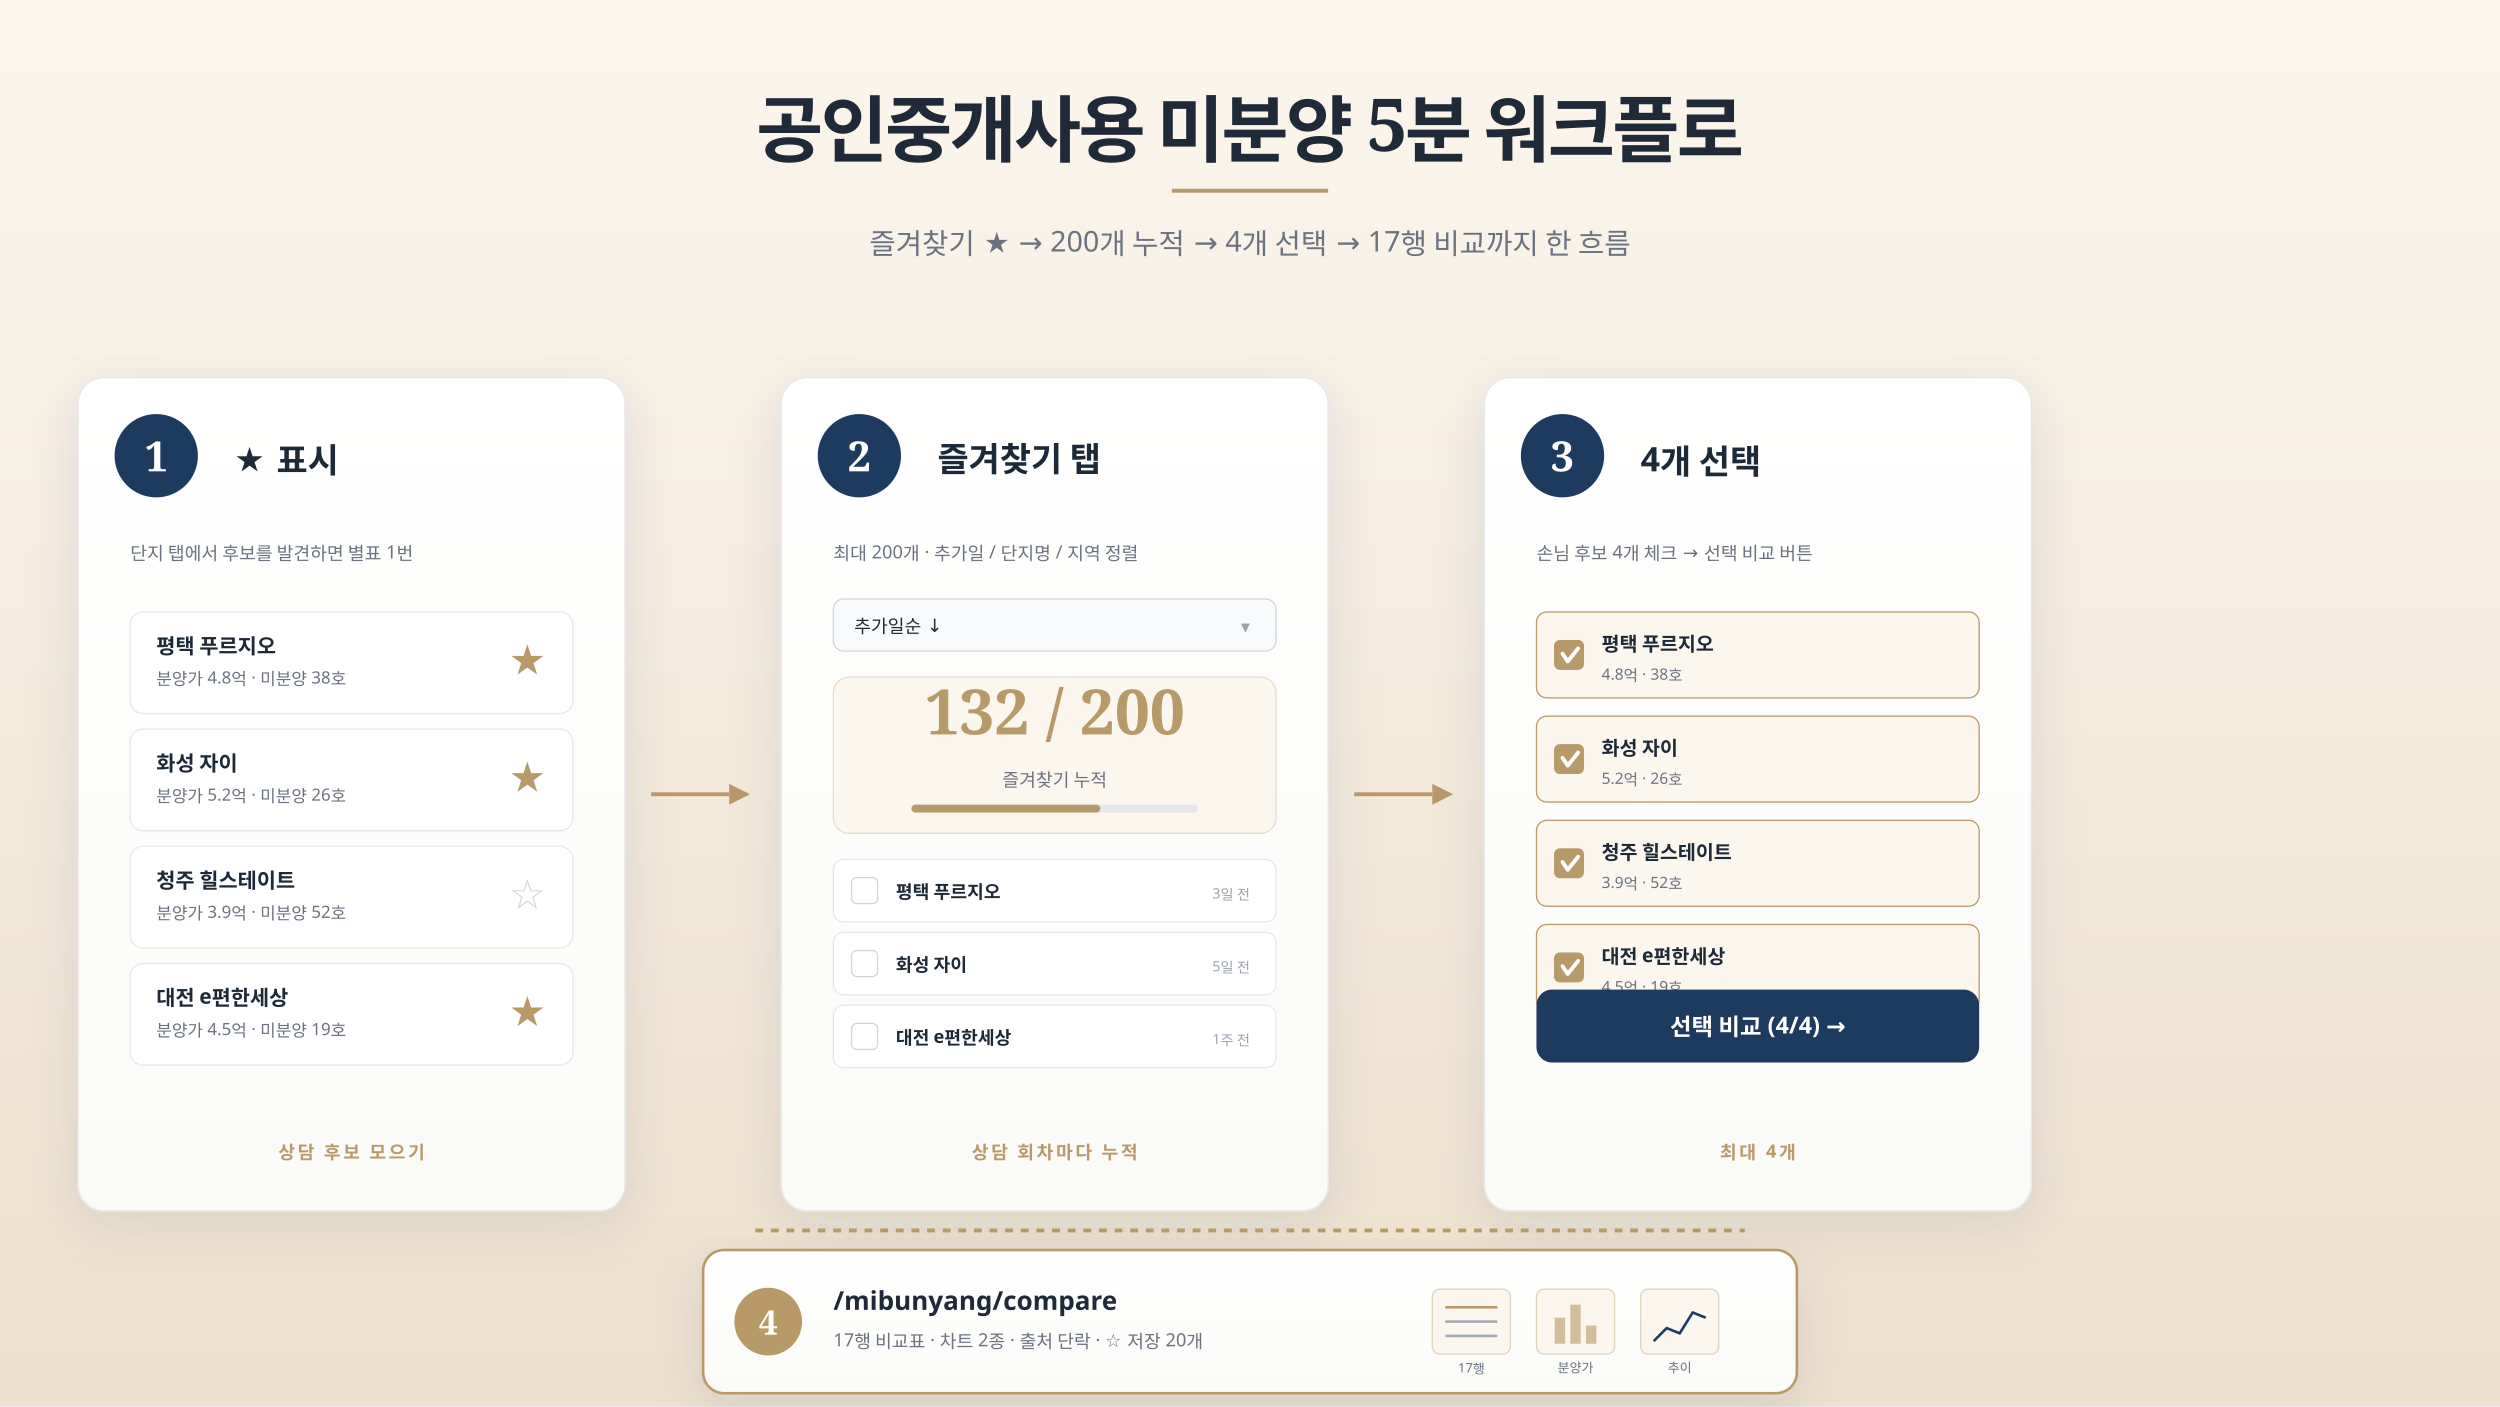
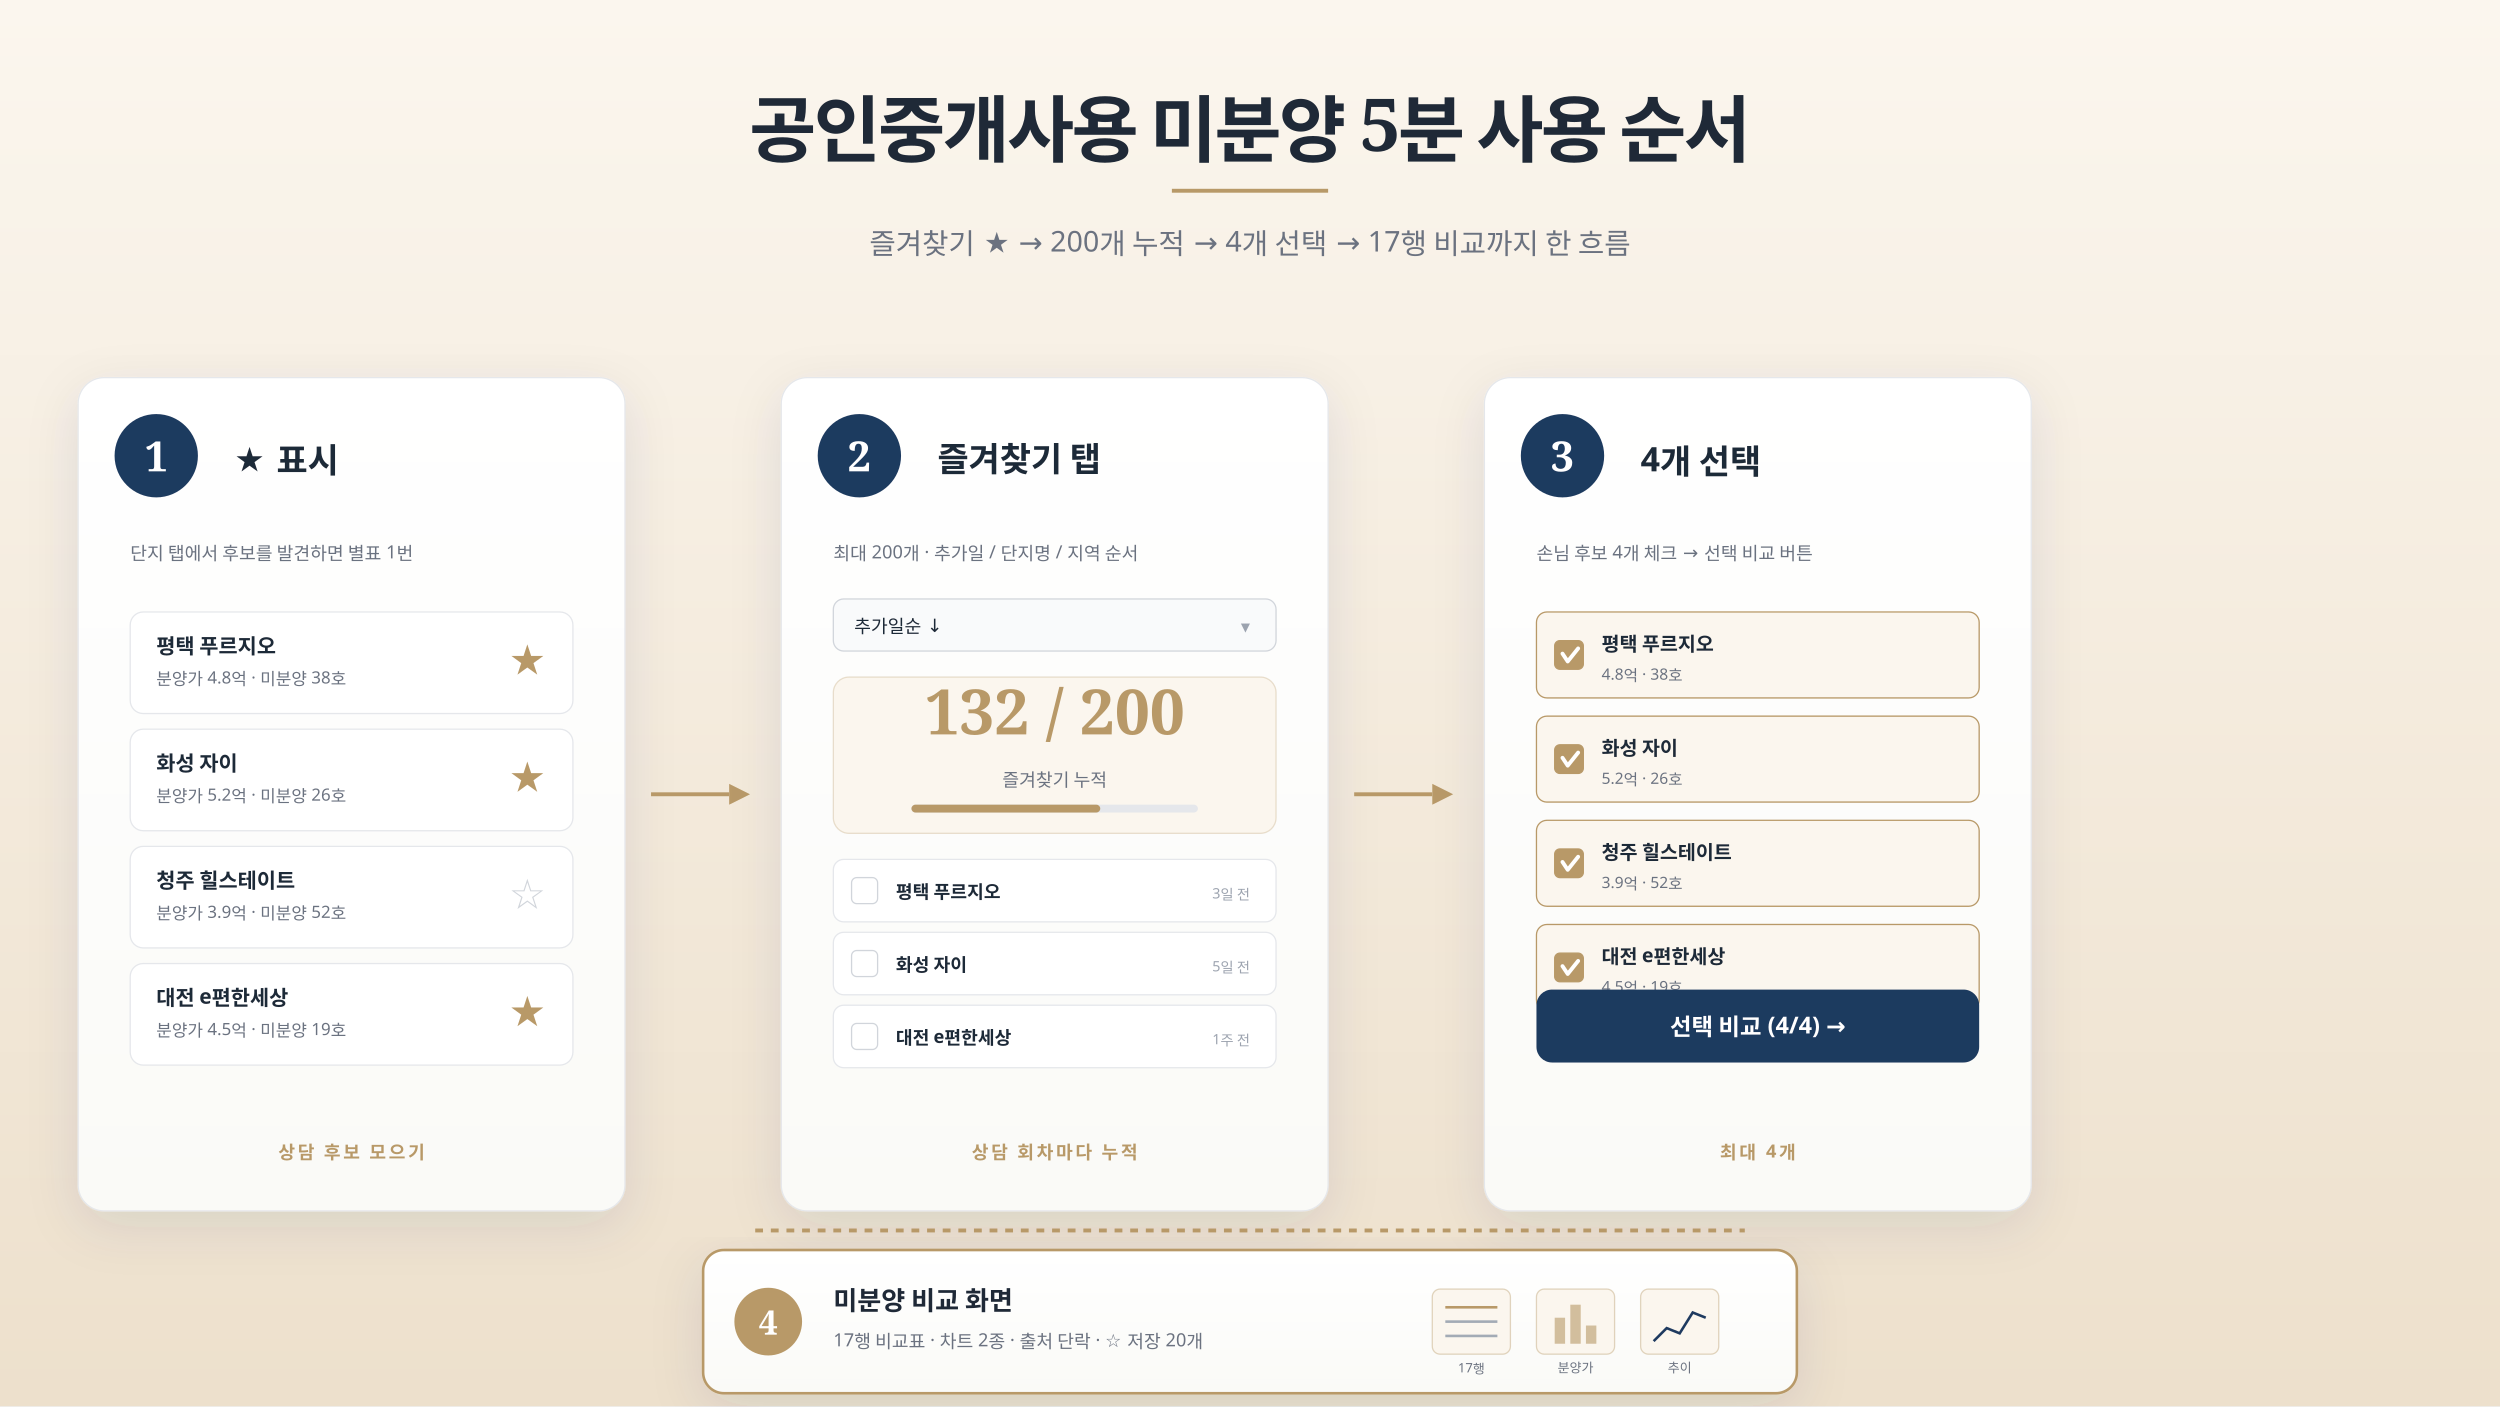
- <svg xmlns="http://www.w3.org/2000/svg" viewBox="0 0 1920 1080" width="1920" height="1080" role="img" aria-label="즐겨찾기 별표에서 비교 화면까지 4단계로 미분양 상담 5분 워크플로를 시각화한 다이어그램">
+ <svg xmlns="http://www.w3.org/2000/svg" viewBox="0 0 1920 1080" width="1920" height="1080" role="img" aria-label="즐겨찾기 별표에서 비교 화면까지 4단계로 미분양 상담 5분 사용 순서를 그린 그림">
  <defs>
    <linearGradient id="bg" x1="0" y1="0" x2="0" y2="1">
      <stop offset="0%" stop-color="#FBF6EE" />
      <stop offset="100%" stop-color="#EDE0CC" />
    </linearGradient>
    <linearGradient id="card" x1="0" y1="0" x2="0" y2="1">
      <stop offset="0%" stop-color="#FFFFFF" />
      <stop offset="100%" stop-color="#FAFAF7" />
    </linearGradient>
    <filter id="shadow" x="-20%" y="-20%" width="140%" height="140%">
      <feDropShadow dx="0" dy="12" stdDeviation="20" flood-color="#1E3A5F" flood-opacity="0.10" />
    </filter>
  </defs>
  <rect width="1920" height="1080" fill="url(#bg)" />
  <text x="960" y="120" font-family="'Noto Serif KR', serif" font-size="56" font-weight="700" fill="#1F2937" text-anchor="middle" letter-spacing="-2">
-     공인중개사용 미분양 5분 워크플로
+     공인중개사용 미분양 5분 사용 순서
  </text>
  <rect x="900" y="145" width="120" height="3" fill="#B89968" />
  <text x="960" y="195" font-family="'Pretendard', sans-serif" font-size="22" fill="#6B7280" text-anchor="middle">
    즐겨찾기 ★ → 200개 누적 → 4개 선택 → 17행 비교까지 한 흐름
  </text>
  <g transform="translate(60, 290)" filter="url(#shadow)">
    <rect width="420" height="640" rx="20" fill="url(#card)" stroke="#E5E7EB" />
    <circle cx="60" cy="60" r="32" fill="#1E3A5F" />
    <text x="60" y="72" font-family="'Noto Serif KR', serif" font-size="32" font-weight="700" fill="#FFFFFF" text-anchor="middle">1</text>
    <text x="120" y="72" font-family="'Pretendard', sans-serif" font-size="26" font-weight="700" fill="#1F2937">★ 표시</text>
    <text x="40" y="140" font-family="'Pretendard', sans-serif" font-size="14" fill="#6B7280">단지 탭에서 후보를 발견하면 별표 1번</text>
    <g font-family="'Pretendard', sans-serif">
      <g transform="translate(40, 180)">
        <rect width="340" height="78" rx="10" fill="#FFFFFF" stroke="#E5E7EB" />
        <text x="20" y="32" font-size="16" font-weight="700" fill="#1F2937">평택 푸르지오</text>
        <text x="20" y="56" font-size="13" fill="#6B7280">분양가 4.8억 · 미분양 38호</text>
        <text x="305" y="48" font-size="32" fill="#B89968" text-anchor="middle">★</text>
      </g>
      <g transform="translate(40, 270)">
        <rect width="340" height="78" rx="10" fill="#FFFFFF" stroke="#E5E7EB" />
        <text x="20" y="32" font-size="16" font-weight="700" fill="#1F2937">화성 자이</text>
        <text x="20" y="56" font-size="13" fill="#6B7280">분양가 5.2억 · 미분양 26호</text>
        <text x="305" y="48" font-size="32" fill="#B89968" text-anchor="middle">★</text>
      </g>
      <g transform="translate(40, 360)">
        <rect width="340" height="78" rx="10" fill="#FFFFFF" stroke="#E5E7EB" />
        <text x="20" y="32" font-size="16" font-weight="700" fill="#1F2937">청주 힐스테이트</text>
        <text x="20" y="56" font-size="13" fill="#6B7280">분양가 3.9억 · 미분양 52호</text>
        <text x="305" y="48" font-size="32" fill="#D1D5DB" text-anchor="middle">☆</text>
      </g>
      <g transform="translate(40, 450)">
        <rect width="340" height="78" rx="10" fill="#FFFFFF" stroke="#E5E7EB" />
        <text x="20" y="32" font-size="16" font-weight="700" fill="#1F2937">대전 e편한세상</text>
        <text x="20" y="56" font-size="13" fill="#6B7280">분양가 4.5억 · 미분양 19호</text>
        <text x="305" y="48" font-size="32" fill="#B89968" text-anchor="middle">★</text>
      </g>
    </g>
    <text x="210" y="600" font-family="'Pretendard', sans-serif" font-size="14" fill="#B89968" text-anchor="middle" font-weight="600" letter-spacing="2">상담 후보 모으기</text>
  </g>
  <g transform="translate(500, 610)">
    <line x1="0" y1="0" x2="60" y2="0" stroke="#B89968" stroke-width="3" />
    <polygon points="60,-8 76,0 60,8" fill="#B89968" />
  </g>
  <g transform="translate(600, 290)" filter="url(#shadow)">
    <rect width="420" height="640" rx="20" fill="url(#card)" stroke="#E5E7EB" />
    <circle cx="60" cy="60" r="32" fill="#1E3A5F" />
    <text x="60" y="72" font-family="'Noto Serif KR', serif" font-size="32" font-weight="700" fill="#FFFFFF" text-anchor="middle">2</text>
    <text x="120" y="72" font-family="'Pretendard', sans-serif" font-size="26" font-weight="700" fill="#1F2937">즐겨찾기 탭</text>
-     <text x="40" y="140" font-family="'Pretendard', sans-serif" font-size="14" fill="#6B7280">최대 200개 · 추가일 / 단지명 / 지역 정렬</text>
+     <text x="40" y="140" font-family="'Pretendard', sans-serif" font-size="14" fill="#6B7280">최대 200개 · 추가일 / 단지명 / 지역 순서</text>
    <g transform="translate(40, 170)">
      <rect width="340" height="40" rx="8" fill="#F9FAFB" stroke="#D1D5DB" />
      <text x="16" y="26" font-family="'Pretendard', sans-serif" font-size="14" fill="#1F2937">추가일순 ↓</text>
      <text x="320" y="26" font-family="'Pretendard', sans-serif" font-size="14" fill="#9CA3AF" text-anchor="end">▾</text>
    </g>
    <g transform="translate(40, 230)">
      <rect width="340" height="120" rx="12" fill="#FBF6EE" stroke="#B89968" stroke-opacity="0.3" />
      <text x="170" y="44" font-family="'Noto Serif KR', serif" font-size="48" font-weight="700" fill="#B89968" text-anchor="middle">132 / 200</text>
      <text x="170" y="84" font-family="'Pretendard', sans-serif" font-size="14" fill="#6B7280" text-anchor="middle">즐겨찾기 누적</text>
      <rect x="60" y="98" width="220" height="6" rx="3" fill="#E5E7EB" />
      <rect x="60" y="98" width="145" height="6" rx="3" fill="#B89968" />
    </g>
    <g font-family="'Pretendard', sans-serif" transform="translate(40, 370)">
      <g transform="translate(0, 0)">
        <rect width="340" height="48" rx="8" fill="#FFFFFF" stroke="#E5E7EB" />
        <rect x="14" y="14" width="20" height="20" rx="4" fill="#FFFFFF" stroke="#D1D5DB" />
        <text x="48" y="30" font-size="14" font-weight="600" fill="#1F2937">평택 푸르지오</text>
        <text x="320" y="30" font-size="11" fill="#9CA3AF" text-anchor="end">3일 전</text>
      </g>
      <g transform="translate(0, 56)">
        <rect width="340" height="48" rx="8" fill="#FFFFFF" stroke="#E5E7EB" />
        <rect x="14" y="14" width="20" height="20" rx="4" fill="#FFFFFF" stroke="#D1D5DB" />
        <text x="48" y="30" font-size="14" font-weight="600" fill="#1F2937">화성 자이</text>
        <text x="320" y="30" font-size="11" fill="#9CA3AF" text-anchor="end">5일 전</text>
      </g>
      <g transform="translate(0, 112)">
        <rect width="340" height="48" rx="8" fill="#FFFFFF" stroke="#E5E7EB" />
        <rect x="14" y="14" width="20" height="20" rx="4" fill="#FFFFFF" stroke="#D1D5DB" />
        <text x="48" y="30" font-size="14" font-weight="600" fill="#1F2937">대전 e편한세상</text>
        <text x="320" y="30" font-size="11" fill="#9CA3AF" text-anchor="end">1주 전</text>
      </g>
    </g>
    <text x="210" y="600" font-family="'Pretendard', sans-serif" font-size="14" fill="#B89968" text-anchor="middle" font-weight="600" letter-spacing="2">상담 회차마다 누적</text>
  </g>
  <g transform="translate(1040, 610)">
    <line x1="0" y1="0" x2="60" y2="0" stroke="#B89968" stroke-width="3" />
    <polygon points="60,-8 76,0 60,8" fill="#B89968" />
  </g>
  <g transform="translate(1140, 290)" filter="url(#shadow)">
    <rect width="420" height="640" rx="20" fill="url(#card)" stroke="#E5E7EB" />
    <circle cx="60" cy="60" r="32" fill="#1E3A5F" />
    <text x="60" y="72" font-family="'Noto Serif KR', serif" font-size="32" font-weight="700" fill="#FFFFFF" text-anchor="middle">3</text>
    <text x="120" y="72" font-family="'Pretendard', sans-serif" font-size="26" font-weight="700" fill="#1F2937">4개 선택</text>
    <text x="40" y="140" font-family="'Pretendard', sans-serif" font-size="14" fill="#6B7280">손님 후보 4개 체크 → 선택 비교 버튼</text>
    <g font-family="'Pretendard', sans-serif" transform="translate(40, 180)">
      <g transform="translate(0, 0)">
        <rect width="340" height="66" rx="8" fill="#FBF6EE" stroke="#B89968" />
        <rect x="14" y="22" width="22" height="22" rx="4" fill="#B89968" stroke="#B89968" />
        <polyline points="20,32 24,38 32,28" stroke="#FFFFFF" stroke-width="3" fill="none" stroke-linecap="round" stroke-linejoin="round" />
        <text x="50" y="30" font-size="15" font-weight="700" fill="#1F2937">평택 푸르지오</text>
        <text x="50" y="52" font-size="12" fill="#6B7280">4.8억 · 38호</text>
      </g>
      <g transform="translate(0, 80)">
        <rect width="340" height="66" rx="8" fill="#FBF6EE" stroke="#B89968" />
        <rect x="14" y="22" width="22" height="22" rx="4" fill="#B89968" stroke="#B89968" />
        <polyline points="20,32 24,38 32,28" stroke="#FFFFFF" stroke-width="3" fill="none" stroke-linecap="round" stroke-linejoin="round" />
        <text x="50" y="30" font-size="15" font-weight="700" fill="#1F2937">화성 자이</text>
        <text x="50" y="52" font-size="12" fill="#6B7280">5.2억 · 26호</text>
      </g>
      <g transform="translate(0, 160)">
        <rect width="340" height="66" rx="8" fill="#FBF6EE" stroke="#B89968" />
        <rect x="14" y="22" width="22" height="22" rx="4" fill="#B89968" stroke="#B89968" />
        <polyline points="20,32 24,38 32,28" stroke="#FFFFFF" stroke-width="3" fill="none" stroke-linecap="round" stroke-linejoin="round" />
        <text x="50" y="30" font-size="15" font-weight="700" fill="#1F2937">청주 힐스테이트</text>
        <text x="50" y="52" font-size="12" fill="#6B7280">3.9억 · 52호</text>
      </g>
      <g transform="translate(0, 240)">
        <rect width="340" height="66" rx="8" fill="#FBF6EE" stroke="#B89968" />
        <rect x="14" y="22" width="22" height="22" rx="4" fill="#B89968" stroke="#B89968" />
        <polyline points="20,32 24,38 32,28" stroke="#FFFFFF" stroke-width="3" fill="none" stroke-linecap="round" stroke-linejoin="round" />
        <text x="50" y="30" font-size="15" font-weight="700" fill="#1F2937">대전 e편한세상</text>
        <text x="50" y="52" font-size="12" fill="#6B7280">4.5억 · 19호</text>
      </g>
    </g>
    <g transform="translate(40, 470)">
      <rect width="340" height="56" rx="12" fill="#1E3A5F" />
      <text x="170" y="35" font-family="'Pretendard', sans-serif" font-size="18" font-weight="700" fill="#FFFFFF" text-anchor="middle">선택 비교 (4/4) →</text>
    </g>
    <text x="210" y="600" font-family="'Pretendard', sans-serif" font-size="14" fill="#B89968" text-anchor="middle" font-weight="600" letter-spacing="2">최대 4개</text>
  </g>
  <g transform="translate(580, 945)">
    <line x1="0" y1="0" x2="760" y2="0" stroke="#B89968" stroke-width="3" stroke-dasharray="6,6" />
  </g>
  <g transform="translate(540, 960)">
    <rect width="840" height="110" rx="16" fill="url(#card)" stroke="#B89968" stroke-width="2" filter="url(#shadow)" />
    <circle cx="50" cy="55" r="26" fill="#B89968" />
    <text x="50" y="65" font-family="'Noto Serif KR', serif" font-size="26" font-weight="700" fill="#FFFFFF" text-anchor="middle">4</text>
-     <text x="100" y="46" font-family="'Pretendard', sans-serif" font-size="20" font-weight="700" fill="#1F2937">/mibunyang/compare</text>
+     <text x="100" y="46" font-family="'Pretendard', sans-serif" font-size="20" font-weight="700" fill="#1F2937">미분양 비교 화면</text>
    <text x="100" y="74" font-family="'Pretendard', sans-serif" font-size="14" fill="#6B7280">17행 비교표 · 차트 2종 · 출처 단락 · ☆ 저장 20개</text>
    <g transform="translate(560, 30)">
      <rect x="0" y="0" width="60" height="50" rx="6" fill="#FBF6EE" stroke="#B89968" stroke-opacity="0.4" />
      <line x1="10" y1="14" x2="50" y2="14" stroke="#B89968" stroke-width="2" />
      <line x1="10" y1="25" x2="50" y2="25" stroke="#1E3A5F" stroke-opacity="0.4" stroke-width="2" />
      <line x1="10" y1="36" x2="50" y2="36" stroke="#1E3A5F" stroke-opacity="0.4" stroke-width="2" />
      <text x="30" y="64" font-family="'Pretendard', sans-serif" font-size="10" fill="#6B7280" text-anchor="middle">17행</text>
      <rect x="80" y="0" width="60" height="50" rx="6" fill="#FBF6EE" stroke="#B89968" stroke-opacity="0.4" />
      <rect x="94" y="22" width="8" height="20" fill="#B89968" fill-opacity="0.6" />
      <rect x="106" y="12" width="8" height="30" fill="#B89968" fill-opacity="0.6" />
      <rect x="118" y="28" width="8" height="14" fill="#B89968" fill-opacity="0.6" />
      <text x="110" y="64" font-family="'Pretendard', sans-serif" font-size="10" fill="#6B7280" text-anchor="middle">분양가</text>
      <rect x="160" y="0" width="60" height="50" rx="6" fill="#FBF6EE" stroke="#B89968" stroke-opacity="0.4" />
      <polyline points="170,40 180,30 190,34 200,18 210,22" stroke="#1E3A5F" stroke-width="2" fill="none" />
      <text x="190" y="64" font-family="'Pretendard', sans-serif" font-size="10" fill="#6B7280" text-anchor="middle">추이</text>
    </g>
  </g>
</svg>
